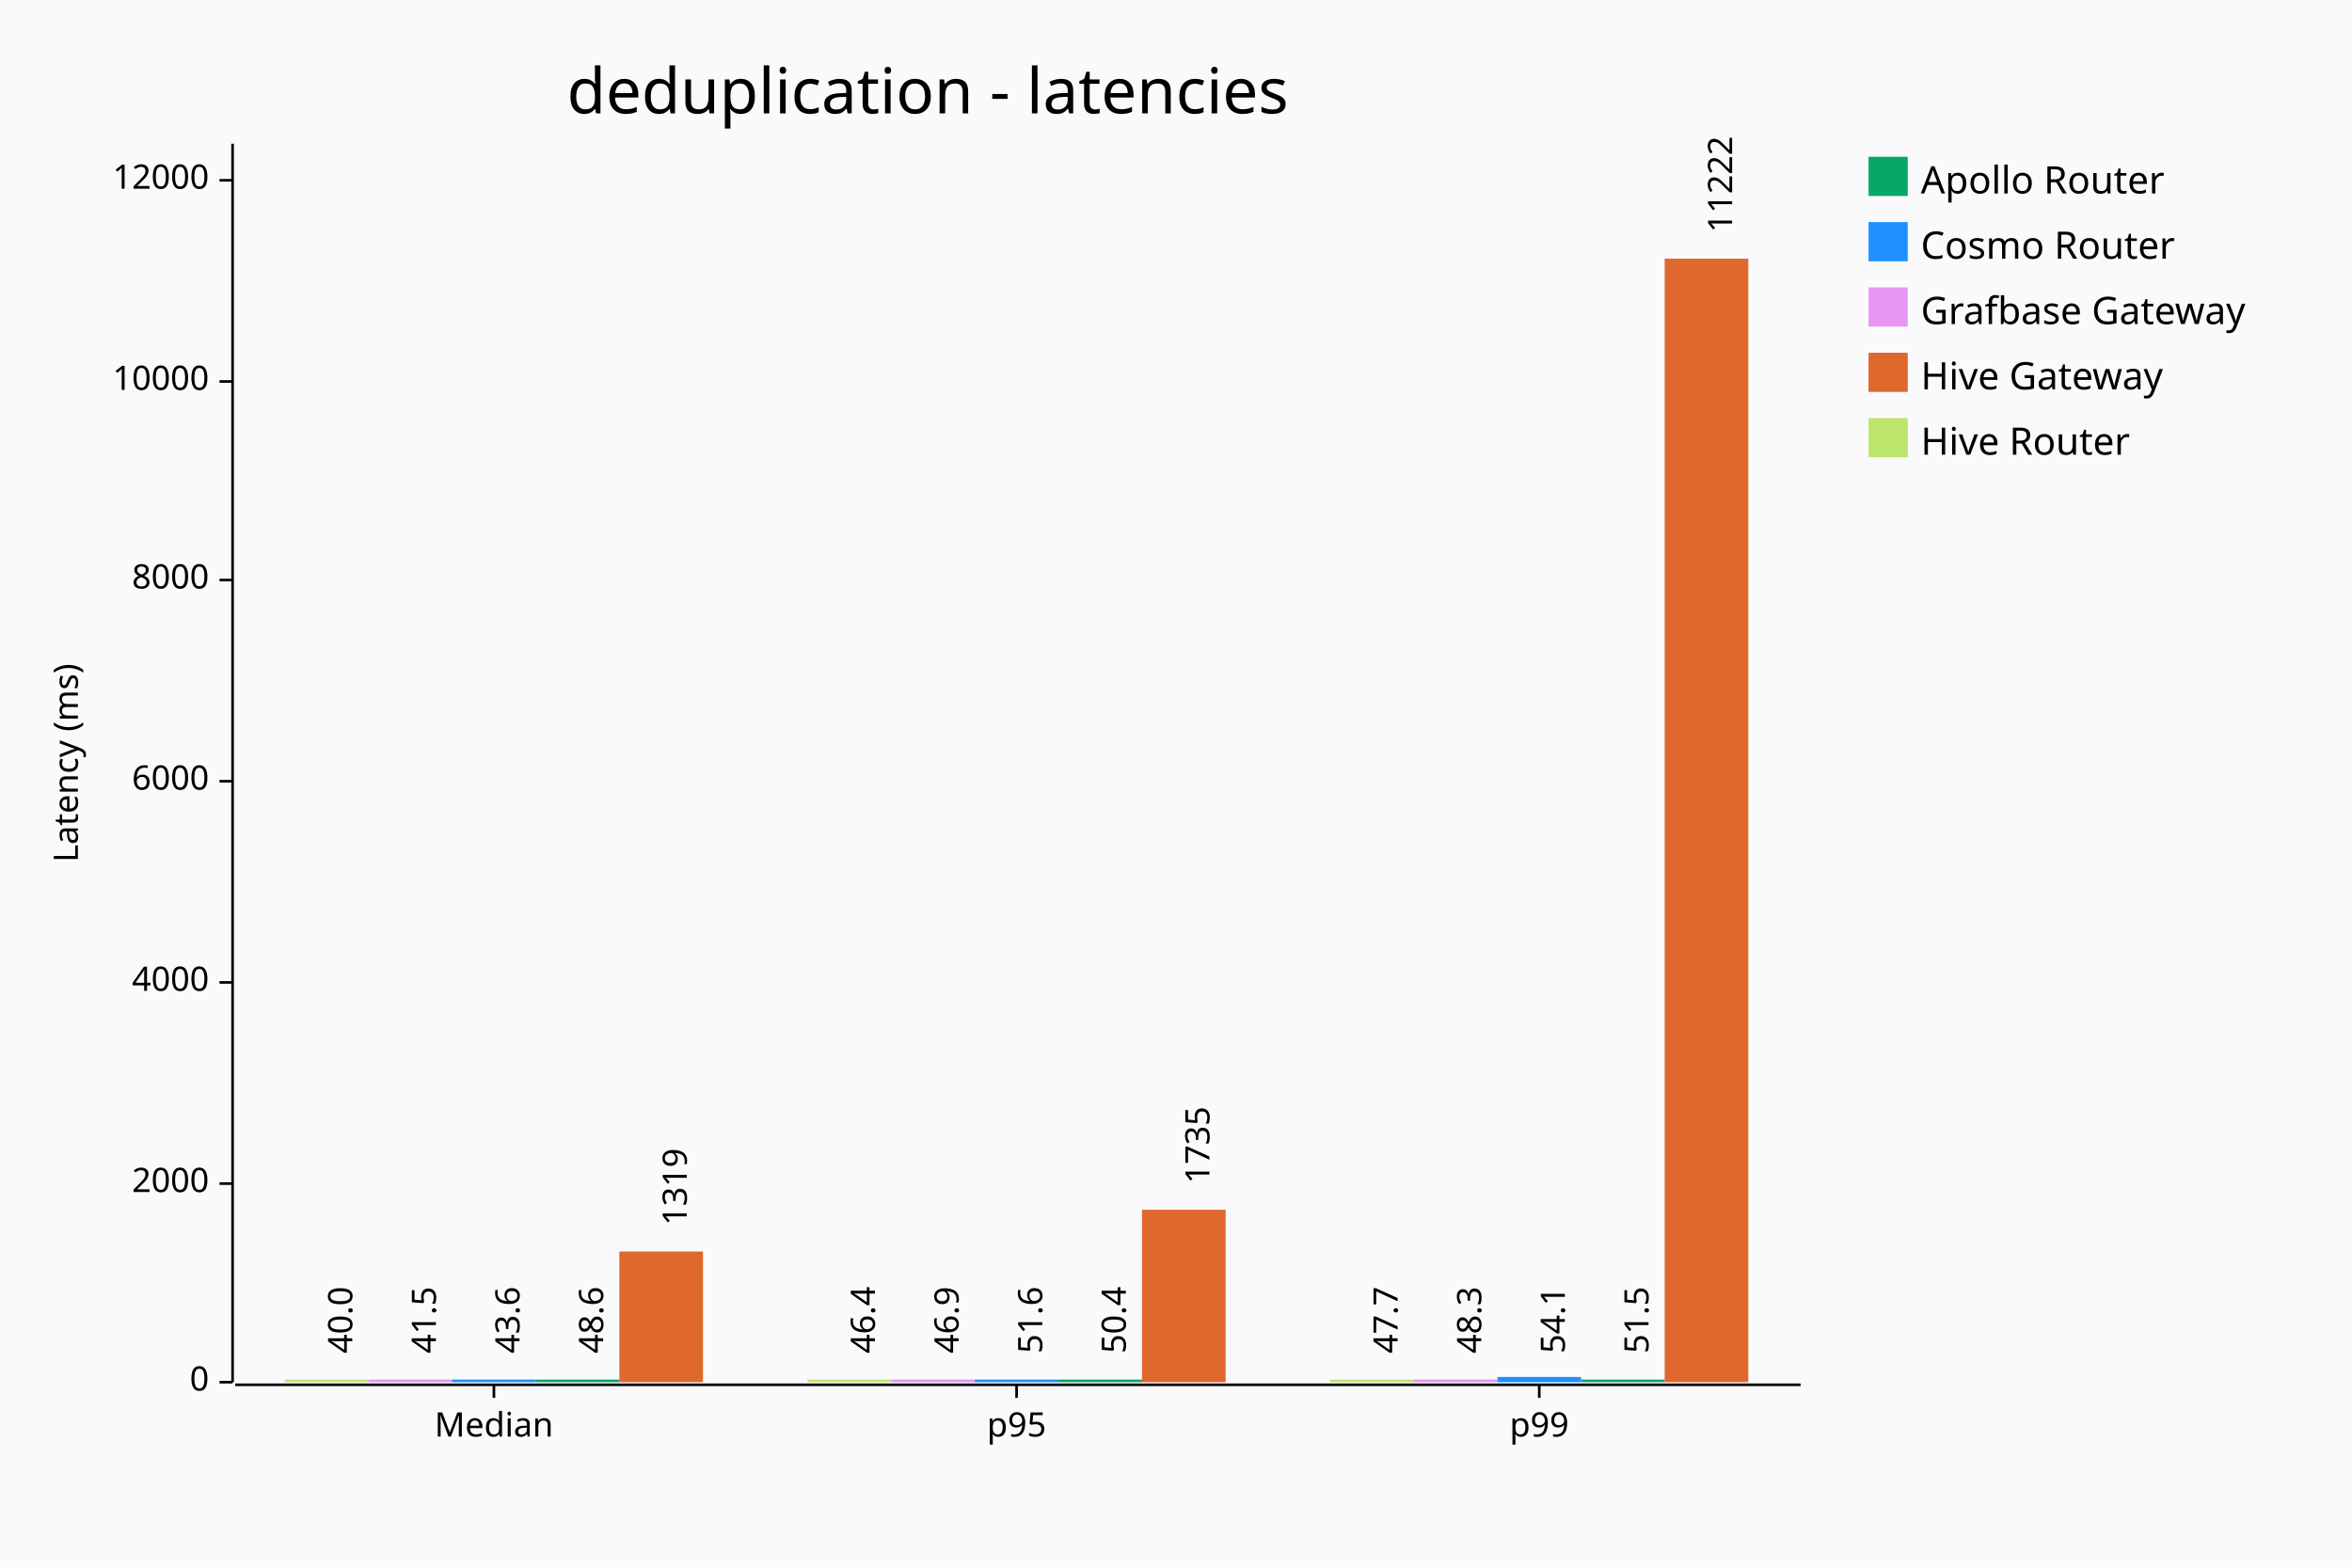
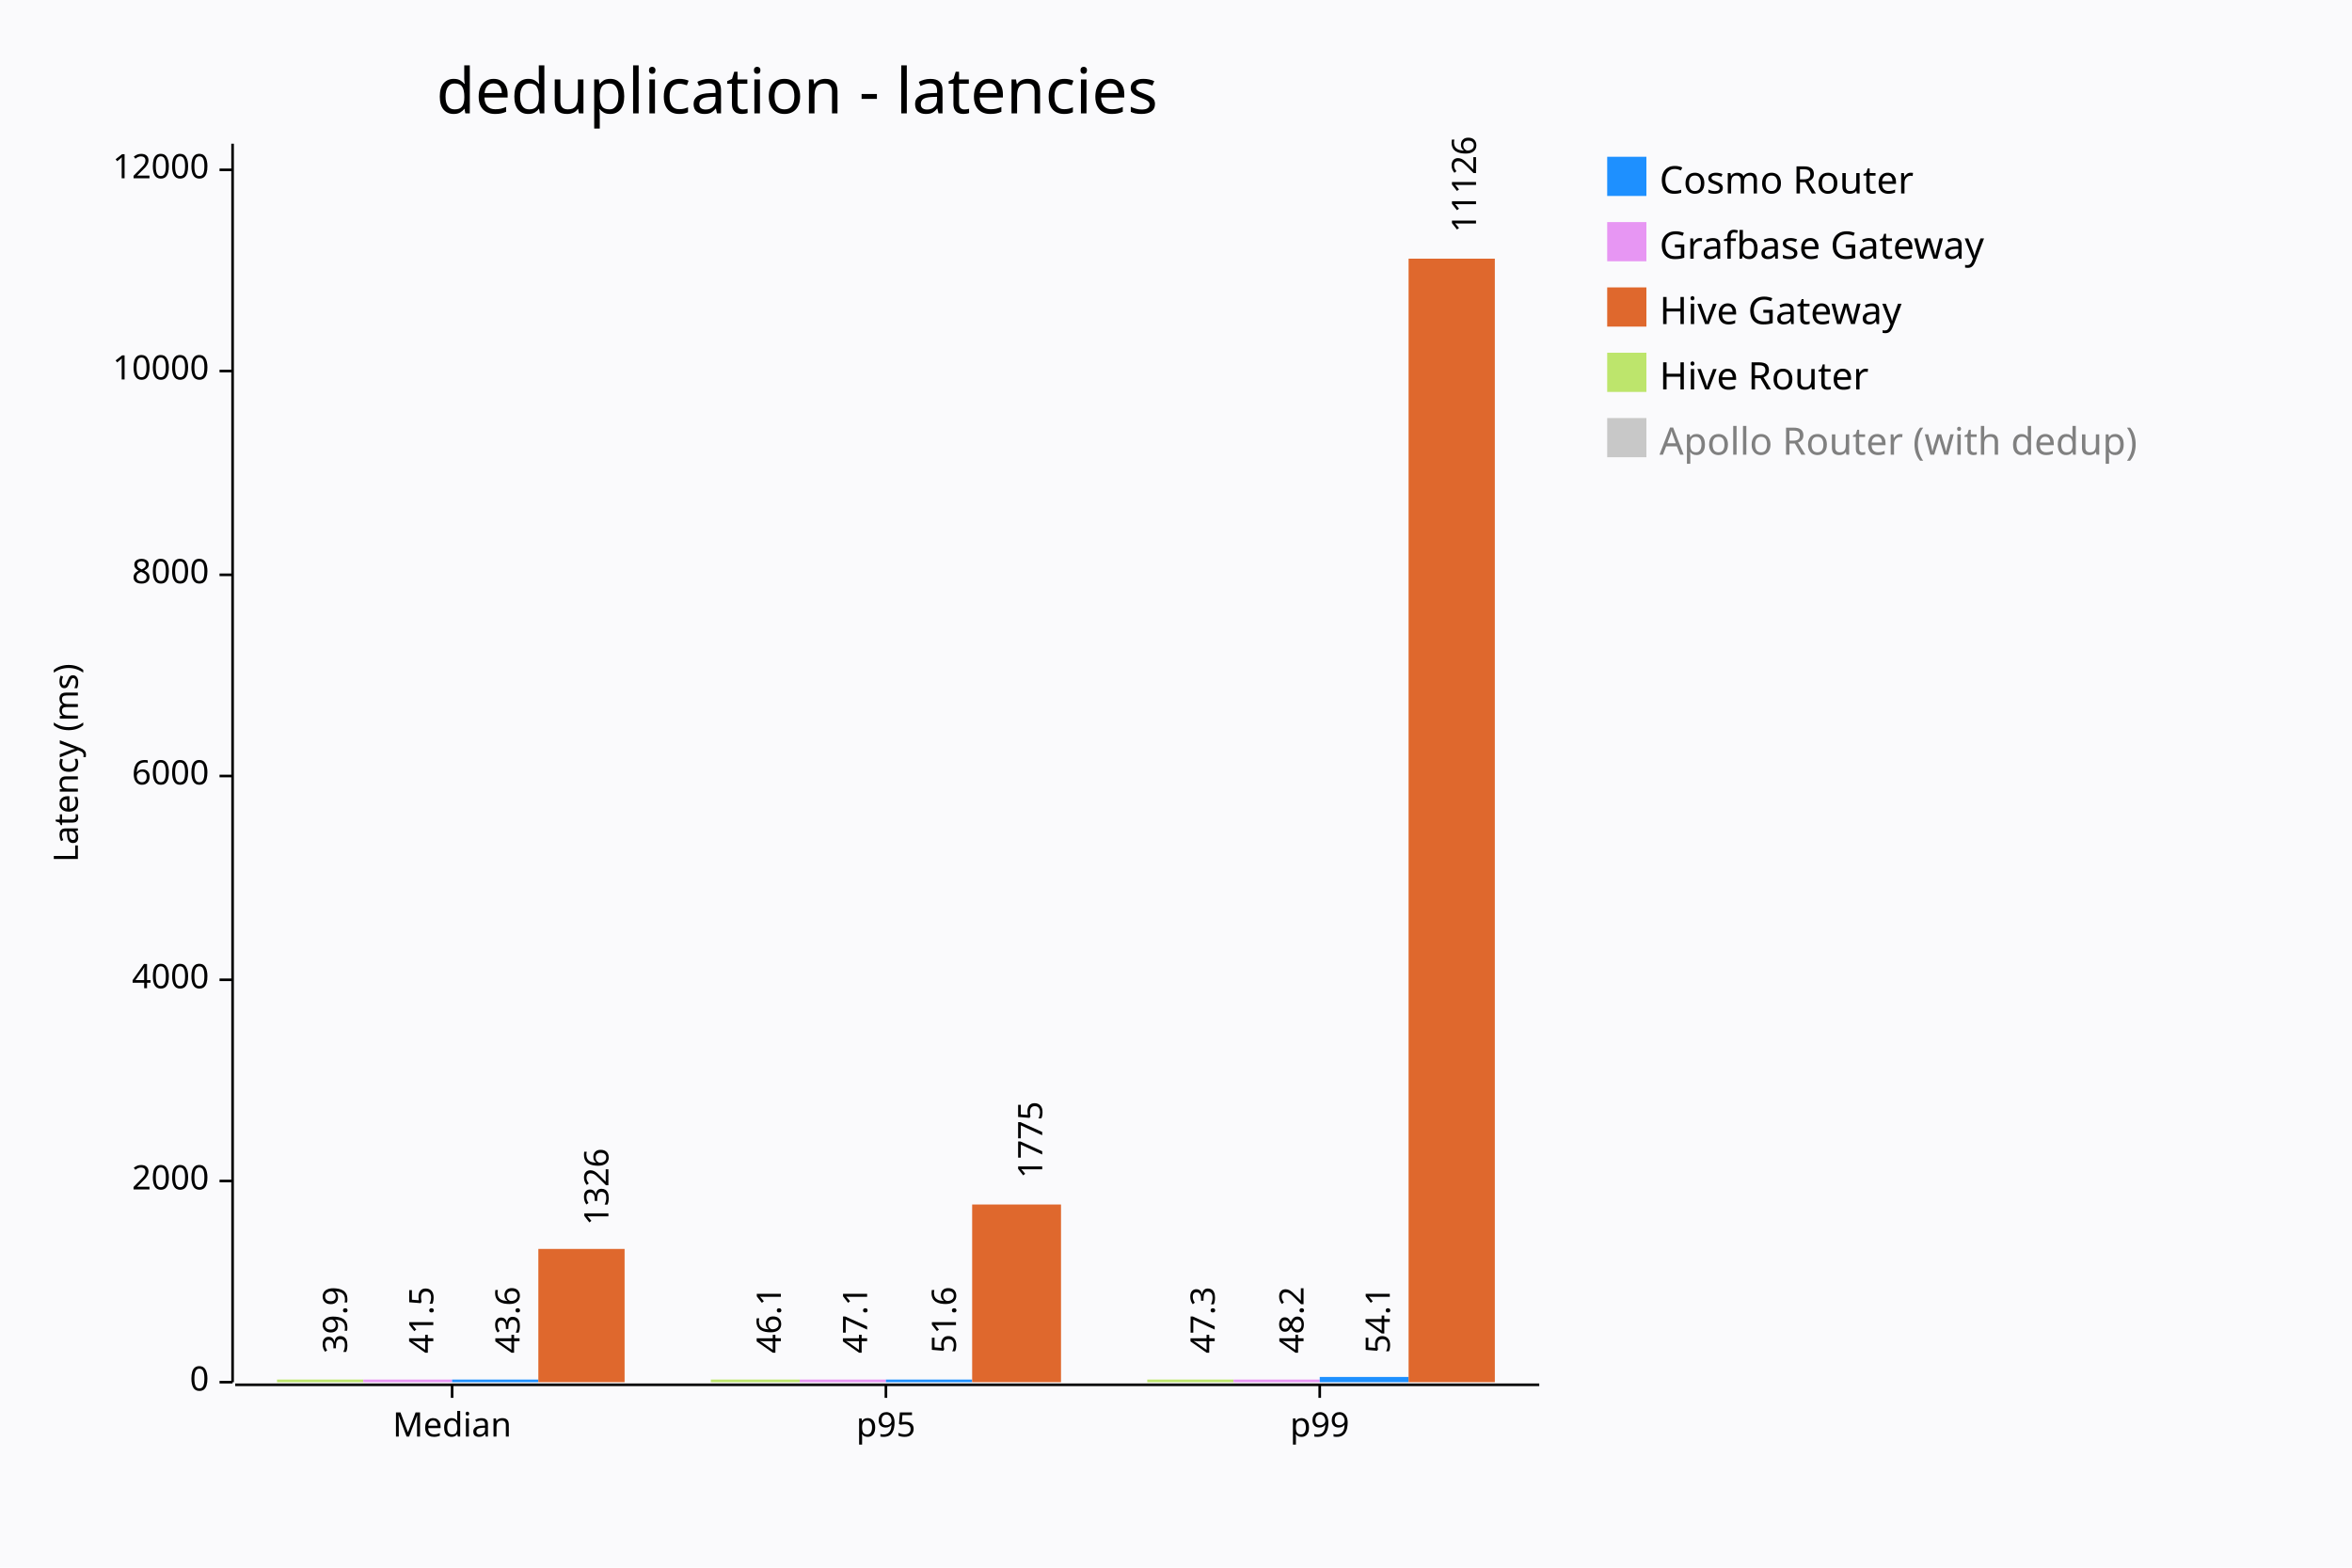
<svg xmlns="http://www.w3.org/2000/svg" width="900" height="600" viewBox="0 0 900 600">
  <rect x="0" y="0" width="900" height="600" opacity="1" fill="#FAFAFC" stroke="none" />
-   <text x="355" y="25" dy="0.76em" text-anchor="middle" font-family="sans-serif" font-size="24.194" opacity="1" fill="#000000">
+   <text x="305" y="25" dy="0.76em" text-anchor="middle" font-family="sans-serif" font-size="24.194" opacity="1" fill="#000000">
deduplication - latencies
</text>
  <text x="20" y="292" dy="0.76em" text-anchor="middle" font-family="sans-serif" font-size="12.903" opacity="1" fill="#000000" transform="rotate(270, 20, 292)">
Latency (ms)
</text>
  <polyline fill="none" opacity="1" stroke="#000000" stroke-width="1" points="89,55 89,529 " />
  <text x="80" y="529" dy="0.5ex" text-anchor="end" font-family="sans-serif" font-size="12.903" opacity="1" fill="#000000">
0
</text>
  <polyline fill="none" opacity="1" stroke="#000000" stroke-width="1" points="84,529 89,529 " />
-   <text x="80" y="453" dy="0.5ex" text-anchor="end" font-family="sans-serif" font-size="12.903" opacity="1" fill="#000000">
+   <text x="80" y="452" dy="0.5ex" text-anchor="end" font-family="sans-serif" font-size="12.903" opacity="1" fill="#000000">
2000
</text>
-   <polyline fill="none" opacity="1" stroke="#000000" stroke-width="1" points="84,453 89,453 " />
-   <text x="80" y="376" dy="0.5ex" text-anchor="end" font-family="sans-serif" font-size="12.903" opacity="1" fill="#000000">
+   <polyline fill="none" opacity="1" stroke="#000000" stroke-width="1" points="84,452 89,452 " />
+   <text x="80" y="375" dy="0.5ex" text-anchor="end" font-family="sans-serif" font-size="12.903" opacity="1" fill="#000000">
4000
</text>
-   <polyline fill="none" opacity="1" stroke="#000000" stroke-width="1" points="84,376 89,376 " />
-   <text x="80" y="299" dy="0.5ex" text-anchor="end" font-family="sans-serif" font-size="12.903" opacity="1" fill="#000000">
+   <polyline fill="none" opacity="1" stroke="#000000" stroke-width="1" points="84,375 89,375 " />
+   <text x="80" y="297" dy="0.5ex" text-anchor="end" font-family="sans-serif" font-size="12.903" opacity="1" fill="#000000">
6000
</text>
-   <polyline fill="none" opacity="1" stroke="#000000" stroke-width="1" points="84,299 89,299 " />
-   <text x="80" y="222" dy="0.5ex" text-anchor="end" font-family="sans-serif" font-size="12.903" opacity="1" fill="#000000">
+   <polyline fill="none" opacity="1" stroke="#000000" stroke-width="1" points="84,297 89,297 " />
+   <text x="80" y="220" dy="0.5ex" text-anchor="end" font-family="sans-serif" font-size="12.903" opacity="1" fill="#000000">
8000
</text>
-   <polyline fill="none" opacity="1" stroke="#000000" stroke-width="1" points="84,222 89,222 " />
-   <text x="80" y="146" dy="0.5ex" text-anchor="end" font-family="sans-serif" font-size="12.903" opacity="1" fill="#000000">
+   <polyline fill="none" opacity="1" stroke="#000000" stroke-width="1" points="84,220 89,220 " />
+   <text x="80" y="142" dy="0.5ex" text-anchor="end" font-family="sans-serif" font-size="12.903" opacity="1" fill="#000000">
10000
</text>
-   <polyline fill="none" opacity="1" stroke="#000000" stroke-width="1" points="84,146 89,146 " />
-   <text x="80" y="69" dy="0.5ex" text-anchor="end" font-family="sans-serif" font-size="12.903" opacity="1" fill="#000000">
+   <polyline fill="none" opacity="1" stroke="#000000" stroke-width="1" points="84,142 89,142 " />
+   <text x="80" y="65" dy="0.5ex" text-anchor="end" font-family="sans-serif" font-size="12.903" opacity="1" fill="#000000">
12000
</text>
-   <polyline fill="none" opacity="1" stroke="#000000" stroke-width="1" points="84,69 89,69 " />
-   <polyline fill="none" opacity="1" stroke="#000000" stroke-width="1" points="90,530 689,530 " />
-   <text x="189" y="540" dy="0.76em" text-anchor="middle" font-family="sans-serif" font-size="12.903" opacity="1" fill="#000000">
+   <polyline fill="none" opacity="1" stroke="#000000" stroke-width="1" points="84,65 89,65 " />
+   <polyline fill="none" opacity="1" stroke="#000000" stroke-width="1" points="90,530 589,530 " />
+   <text x="173" y="540" dy="0.76em" text-anchor="middle" font-family="sans-serif" font-size="12.903" opacity="1" fill="#000000">
Median
</text>
-   <polyline fill="none" opacity="1" stroke="#000000" stroke-width="1" points="189,530 189,535 " />
-   <text x="389" y="540" dy="0.76em" text-anchor="middle" font-family="sans-serif" font-size="12.903" opacity="1" fill="#000000">
+   <polyline fill="none" opacity="1" stroke="#000000" stroke-width="1" points="173,530 173,535 " />
+   <text x="339" y="540" dy="0.76em" text-anchor="middle" font-family="sans-serif" font-size="12.903" opacity="1" fill="#000000">
p95
</text>
-   <polyline fill="none" opacity="1" stroke="#000000" stroke-width="1" points="389,530 389,535 " />
-   <text x="589" y="540" dy="0.76em" text-anchor="middle" font-family="sans-serif" font-size="12.903" opacity="1" fill="#000000">
+   <polyline fill="none" opacity="1" stroke="#000000" stroke-width="1" points="339,530 339,535 " />
+   <text x="505" y="540" dy="0.76em" text-anchor="middle" font-family="sans-serif" font-size="12.903" opacity="1" fill="#000000">
p99
</text>
-   <polyline fill="none" opacity="1" stroke="#000000" stroke-width="1" points="589,530 589,535 " />
-   <rect x="109" y="528" width="32" height="1" opacity="1" fill="#BDE56C" stroke="none" />
-   <rect x="309" y="528" width="32" height="1" opacity="1" fill="#BDE56C" stroke="none" />
-   <rect x="509" y="528" width="32" height="1" opacity="1" fill="#BDE56C" stroke="none" />
-   <text x="125" y="518" dy="0.76em" text-anchor="start" font-family="sans-serif" font-size="12.903" opacity="1" fill="#000000" transform="rotate(270, 125, 518)">
- 40.0
+   <polyline fill="none" opacity="1" stroke="#000000" stroke-width="1" points="505,530 505,535 " />
+   <rect x="106" y="528" width="33" height="1" opacity="1" fill="#BDE56C" stroke="none" />
+   <rect x="272" y="528" width="34" height="1" opacity="1" fill="#BDE56C" stroke="none" />
+   <rect x="439" y="528" width="33" height="1" opacity="1" fill="#BDE56C" stroke="none" />
+   <text x="123" y="518" dy="0.76em" text-anchor="start" font-family="sans-serif" font-size="12.903" opacity="1" fill="#000000" transform="rotate(270, 123, 518)">
+ 39.9
</text>
-   <text x="325" y="518" dy="0.76em" text-anchor="start" font-family="sans-serif" font-size="12.903" opacity="1" fill="#000000" transform="rotate(270, 325, 518)">
- 46.4
+   <text x="289" y="518" dy="0.76em" text-anchor="start" font-family="sans-serif" font-size="12.903" opacity="1" fill="#000000" transform="rotate(270, 289, 518)">
+ 46.1
</text>
-   <text x="525" y="518" dy="0.76em" text-anchor="start" font-family="sans-serif" font-size="12.903" opacity="1" fill="#000000" transform="rotate(270, 525, 518)">
- 47.7
+   <text x="455" y="518" dy="0.76em" text-anchor="start" font-family="sans-serif" font-size="12.903" opacity="1" fill="#000000" transform="rotate(270, 455, 518)">
+ 47.3
</text>
-   <rect x="141" y="528" width="32" height="1" opacity="1" fill="#E796F3" stroke="none" />
-   <rect x="341" y="528" width="32" height="1" opacity="1" fill="#E796F3" stroke="none" />
-   <rect x="541" y="528" width="32" height="1" opacity="1" fill="#E796F3" stroke="none" />
-   <text x="157" y="518" dy="0.76em" text-anchor="start" font-family="sans-serif" font-size="12.903" opacity="1" fill="#000000" transform="rotate(270, 157, 518)">
+   <rect x="139" y="528" width="34" height="1" opacity="1" fill="#E796F3" stroke="none" />
+   <rect x="306" y="528" width="33" height="1" opacity="1" fill="#E796F3" stroke="none" />
+   <rect x="472" y="528" width="33" height="1" opacity="1" fill="#E796F3" stroke="none" />
+   <text x="156" y="518" dy="0.76em" text-anchor="start" font-family="sans-serif" font-size="12.903" opacity="1" fill="#000000" transform="rotate(270, 156, 518)">
41.5
</text>
-   <text x="357" y="518" dy="0.76em" text-anchor="start" font-family="sans-serif" font-size="12.903" opacity="1" fill="#000000" transform="rotate(270, 357, 518)">
- 46.9
+   <text x="322" y="518" dy="0.76em" text-anchor="start" font-family="sans-serif" font-size="12.903" opacity="1" fill="#000000" transform="rotate(270, 322, 518)">
+ 47.1
</text>
-   <text x="557" y="518" dy="0.76em" text-anchor="start" font-family="sans-serif" font-size="12.903" opacity="1" fill="#000000" transform="rotate(270, 557, 518)">
- 48.3
+   <text x="489" y="518" dy="0.76em" text-anchor="start" font-family="sans-serif" font-size="12.903" opacity="1" fill="#000000" transform="rotate(270, 489, 518)">
+ 48.2
</text>
-   <rect x="173" y="528" width="32" height="1" opacity="1" fill="#1E90FF" stroke="none" />
-   <rect x="373" y="528" width="32" height="1" opacity="1" fill="#1E90FF" stroke="none" />
-   <rect x="573" y="527" width="32" height="2" opacity="1" fill="#1E90FF" stroke="none" />
+   <rect x="173" y="528" width="33" height="1" opacity="1" fill="#1E90FF" stroke="none" />
+   <rect x="339" y="528" width="33" height="1" opacity="1" fill="#1E90FF" stroke="none" />
+   <rect x="505" y="527" width="34" height="2" opacity="1" fill="#1E90FF" stroke="none" />
  <text x="189" y="518" dy="0.76em" text-anchor="start" font-family="sans-serif" font-size="12.903" opacity="1" fill="#000000" transform="rotate(270, 189, 518)">
43.6
</text>
-   <text x="389" y="518" dy="0.76em" text-anchor="start" font-family="sans-serif" font-size="12.903" opacity="1" fill="#000000" transform="rotate(270, 389, 518)">
+   <text x="356" y="518" dy="0.76em" text-anchor="start" font-family="sans-serif" font-size="12.903" opacity="1" fill="#000000" transform="rotate(270, 356, 518)">
51.6
</text>
-   <text x="589" y="518" dy="0.76em" text-anchor="start" font-family="sans-serif" font-size="12.903" opacity="1" fill="#000000" transform="rotate(270, 589, 518)">
+   <text x="522" y="518" dy="0.76em" text-anchor="start" font-family="sans-serif" font-size="12.903" opacity="1" fill="#000000" transform="rotate(270, 522, 518)">
54.1
</text>
-   <rect x="205" y="528" width="32" height="1" opacity="1" fill="#07A865" stroke="none" />
-   <rect x="405" y="528" width="32" height="1" opacity="1" fill="#07A865" stroke="none" />
-   <rect x="605" y="528" width="32" height="1" opacity="1" fill="#07A865" stroke="none" />
-   <text x="221" y="518" dy="0.76em" text-anchor="start" font-family="sans-serif" font-size="12.903" opacity="1" fill="#000000" transform="rotate(270, 221, 518)">
- 48.6
+   <rect x="206" y="478" width="33" height="51" opacity="1" fill="#DF682D" stroke="none" />
+   <rect x="372" y="461" width="34" height="68" opacity="1" fill="#DF682D" stroke="none" />
+   <rect x="539" y="99" width="33" height="430" opacity="1" fill="#DF682D" stroke="none" />
+   <text x="223" y="469" dy="0.76em" text-anchor="start" font-family="sans-serif" font-size="12.903" opacity="1" fill="#000000" transform="rotate(270, 223, 469)">
+ 1326
</text>
-   <text x="421" y="518" dy="0.76em" text-anchor="start" font-family="sans-serif" font-size="12.903" opacity="1" fill="#000000" transform="rotate(270, 421, 518)">
- 50.4
+   <text x="389" y="451" dy="0.76em" text-anchor="start" font-family="sans-serif" font-size="12.903" opacity="1" fill="#000000" transform="rotate(270, 389, 451)">
+ 1775
</text>
-   <text x="621" y="518" dy="0.76em" text-anchor="start" font-family="sans-serif" font-size="12.903" opacity="1" fill="#000000" transform="rotate(270, 621, 518)">
- 51.5
+   <text x="555" y="89" dy="0.76em" text-anchor="start" font-family="sans-serif" font-size="12.903" opacity="1" fill="#000000" transform="rotate(270, 555, 89)">
+ 11126
</text>
-   <rect x="237" y="479" width="32" height="50" opacity="1" fill="#DF682D" stroke="none" />
-   <rect x="437" y="463" width="32" height="66" opacity="1" fill="#DF682D" stroke="none" />
-   <rect x="637" y="99" width="32" height="430" opacity="1" fill="#DF682D" stroke="none" />
-   <text x="253" y="469" dy="0.76em" text-anchor="start" font-family="sans-serif" font-size="12.903" opacity="1" fill="#000000" transform="rotate(270, 253, 469)">
- 1319
- </text>
-   <text x="453" y="453" dy="0.76em" text-anchor="start" font-family="sans-serif" font-size="12.903" opacity="1" fill="#000000" transform="rotate(270, 453, 453)">
- 1735
- </text>
-   <text x="653" y="89" dy="0.76em" text-anchor="start" font-family="sans-serif" font-size="12.903" opacity="1" fill="#000000" transform="rotate(270, 653, 89)">
- 11222
- </text>
-   <rect x="715" y="60" width="15" height="15" opacity="1" fill="#07A865" stroke="none" />
-   <text x="735" y="63" dy="0.76em" text-anchor="start" font-family="sans-serif" font-size="14.516" opacity="1" fill="#000000">
- Apollo Router
- </text>
-   <rect x="715" y="85" width="15" height="15" opacity="1" fill="#1E90FF" stroke="none" />
-   <text x="735" y="88" dy="0.76em" text-anchor="start" font-family="sans-serif" font-size="14.516" opacity="1" fill="#000000">
+   <rect x="615" y="60" width="15" height="15" opacity="1" fill="#1E90FF" stroke="none" />
+   <text x="635" y="63" dy="0.76em" text-anchor="start" font-family="sans-serif" font-size="14.516" opacity="1" fill="#000000">
Cosmo Router
</text>
-   <rect x="715" y="110" width="15" height="15" opacity="1" fill="#E796F3" stroke="none" />
-   <text x="735" y="113" dy="0.76em" text-anchor="start" font-family="sans-serif" font-size="14.516" opacity="1" fill="#000000">
+   <rect x="615" y="85" width="15" height="15" opacity="1" fill="#E796F3" stroke="none" />
+   <text x="635" y="88" dy="0.76em" text-anchor="start" font-family="sans-serif" font-size="14.516" opacity="1" fill="#000000">
Grafbase Gateway
</text>
-   <rect x="715" y="135" width="15" height="15" opacity="1" fill="#DF682D" stroke="none" />
-   <text x="735" y="138" dy="0.76em" text-anchor="start" font-family="sans-serif" font-size="14.516" opacity="1" fill="#000000">
+   <rect x="615" y="110" width="15" height="15" opacity="1" fill="#DF682D" stroke="none" />
+   <text x="635" y="113" dy="0.76em" text-anchor="start" font-family="sans-serif" font-size="14.516" opacity="1" fill="#000000">
Hive Gateway
</text>
-   <rect x="715" y="160" width="15" height="15" opacity="1" fill="#BDE56C" stroke="none" />
-   <text x="735" y="163" dy="0.76em" text-anchor="start" font-family="sans-serif" font-size="14.516" opacity="1" fill="#000000">
+   <rect x="615" y="135" width="15" height="15" opacity="1" fill="#BDE56C" stroke="none" />
+   <text x="635" y="138" dy="0.76em" text-anchor="start" font-family="sans-serif" font-size="14.516" opacity="1" fill="#000000">
Hive Router
</text>
+   <rect x="615" y="160" width="15" height="15" opacity="1" fill="#C8C8C8" stroke="none" />
+   <text x="635" y="163" dy="0.76em" text-anchor="start" font-family="sans-serif" font-size="14.516" opacity="1" fill="#808080">
+ Apollo Router (with dedup)
+ </text>
</svg>
